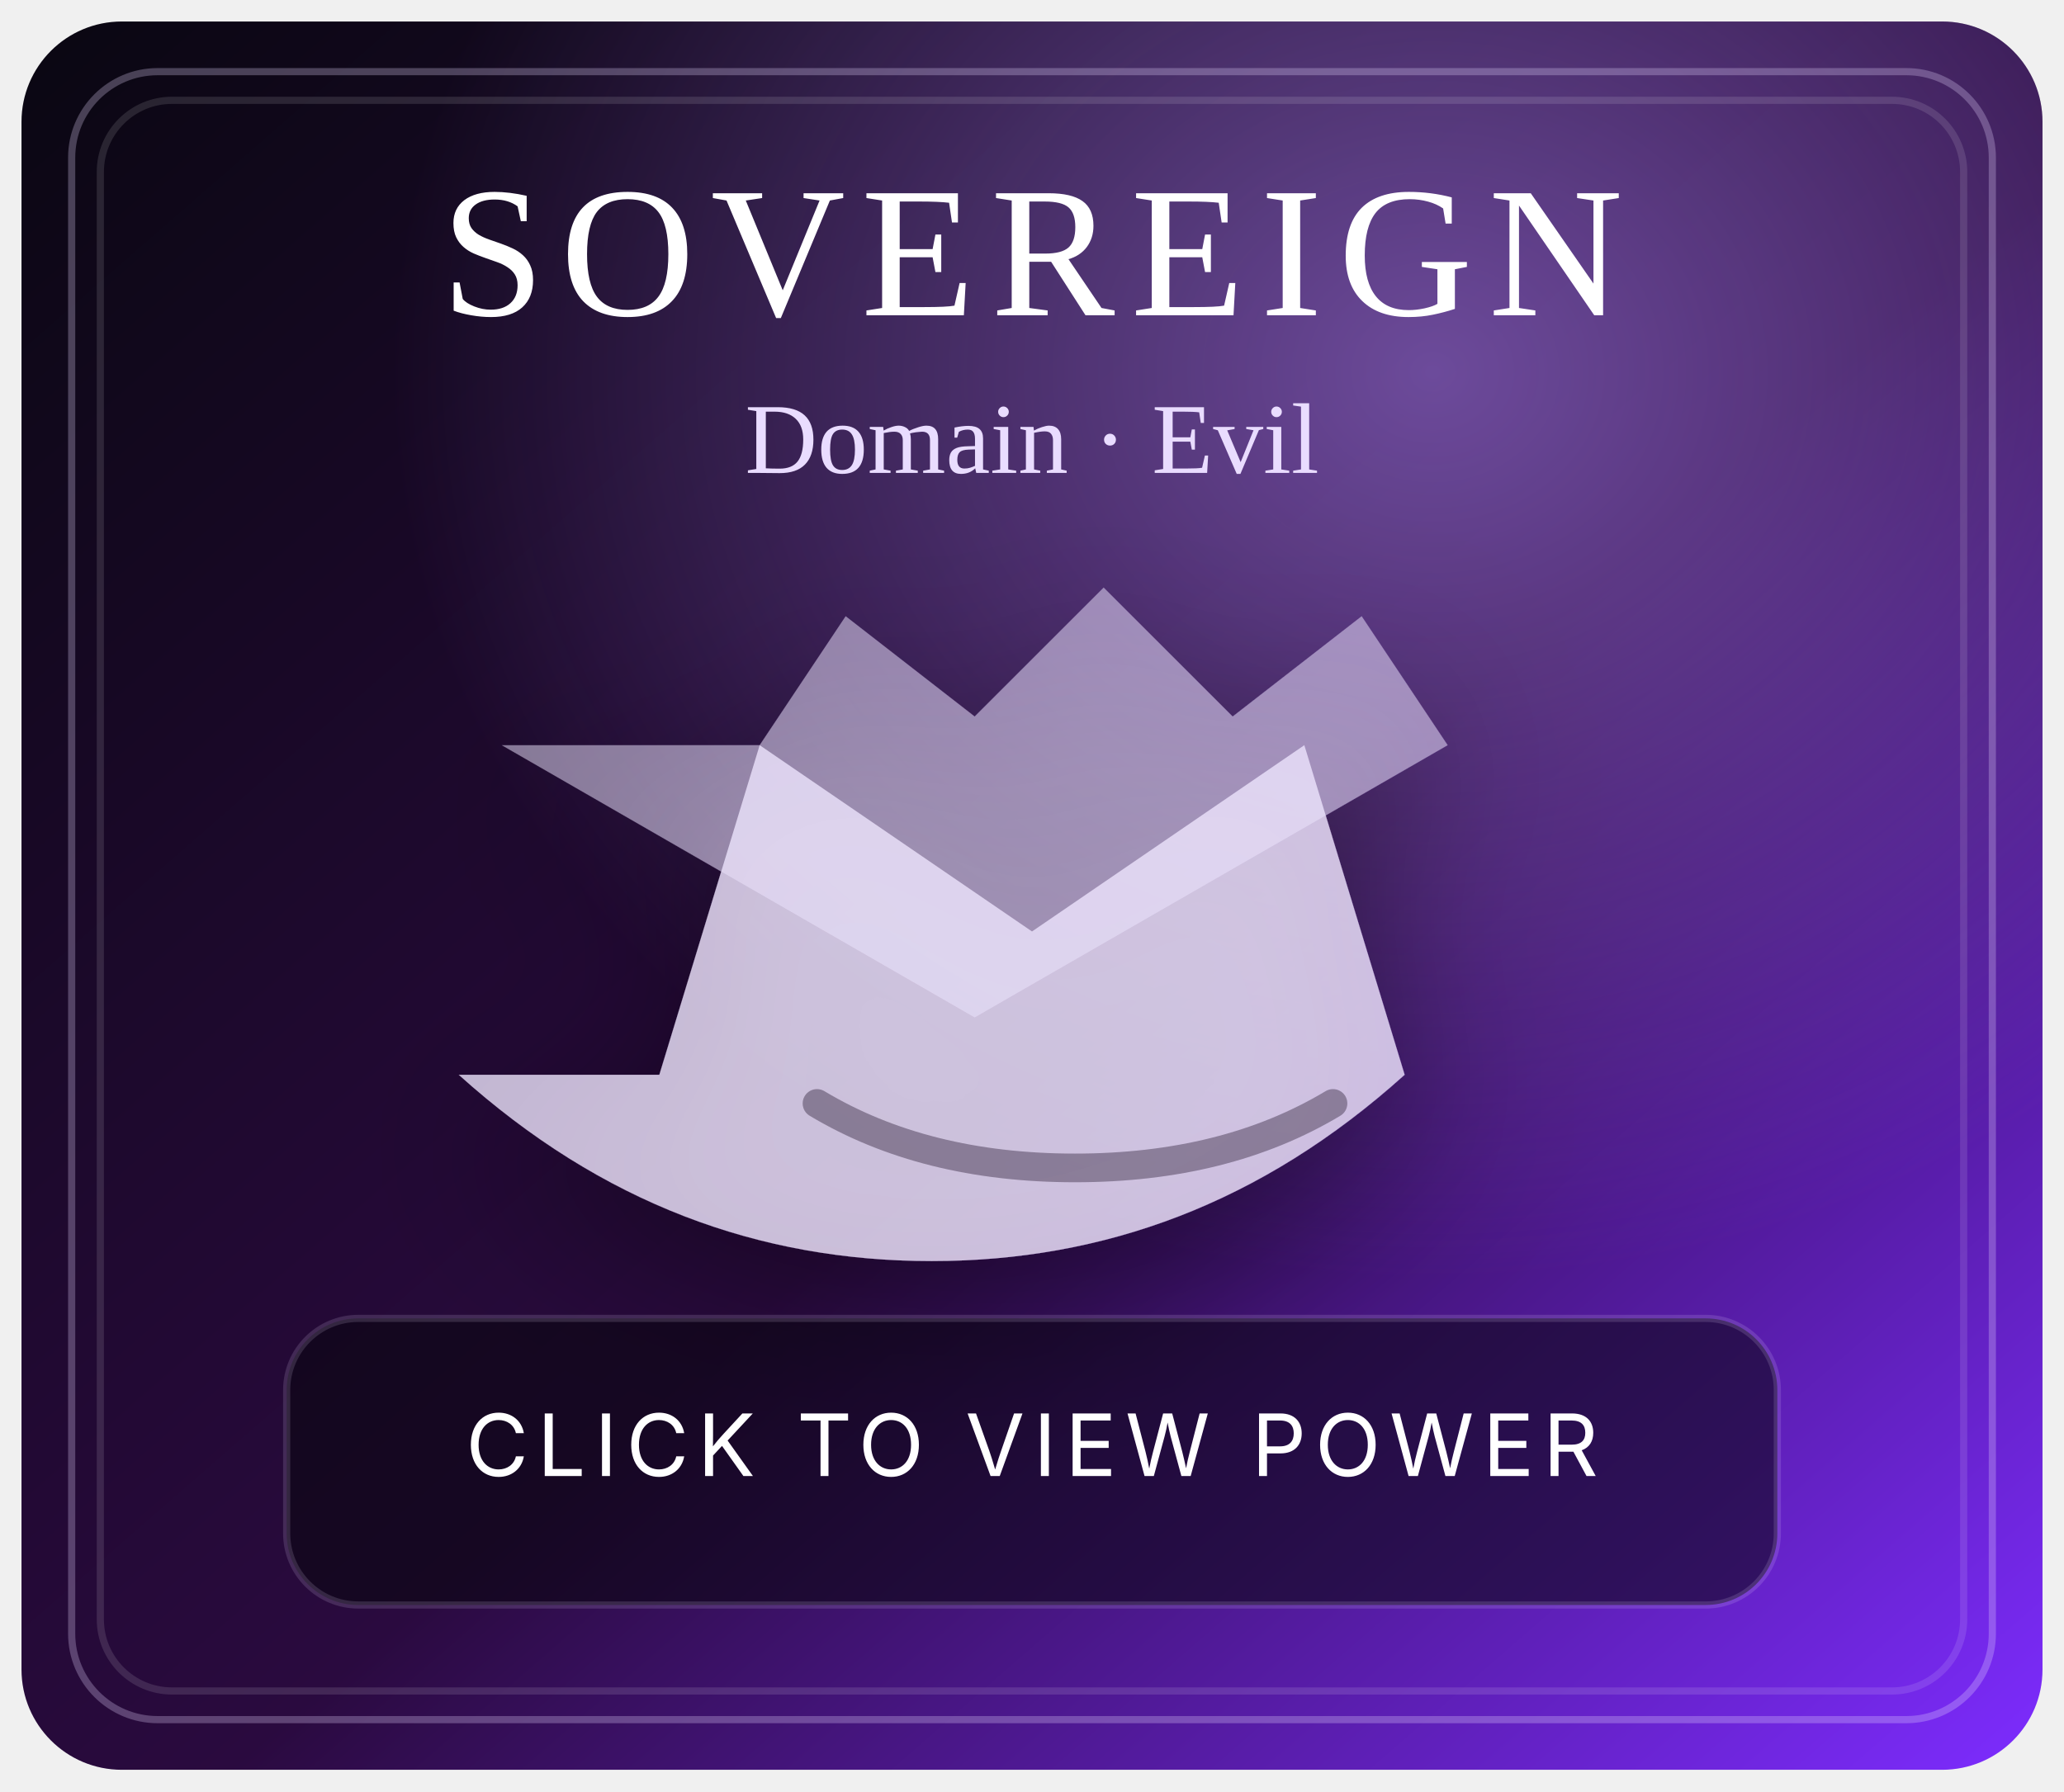
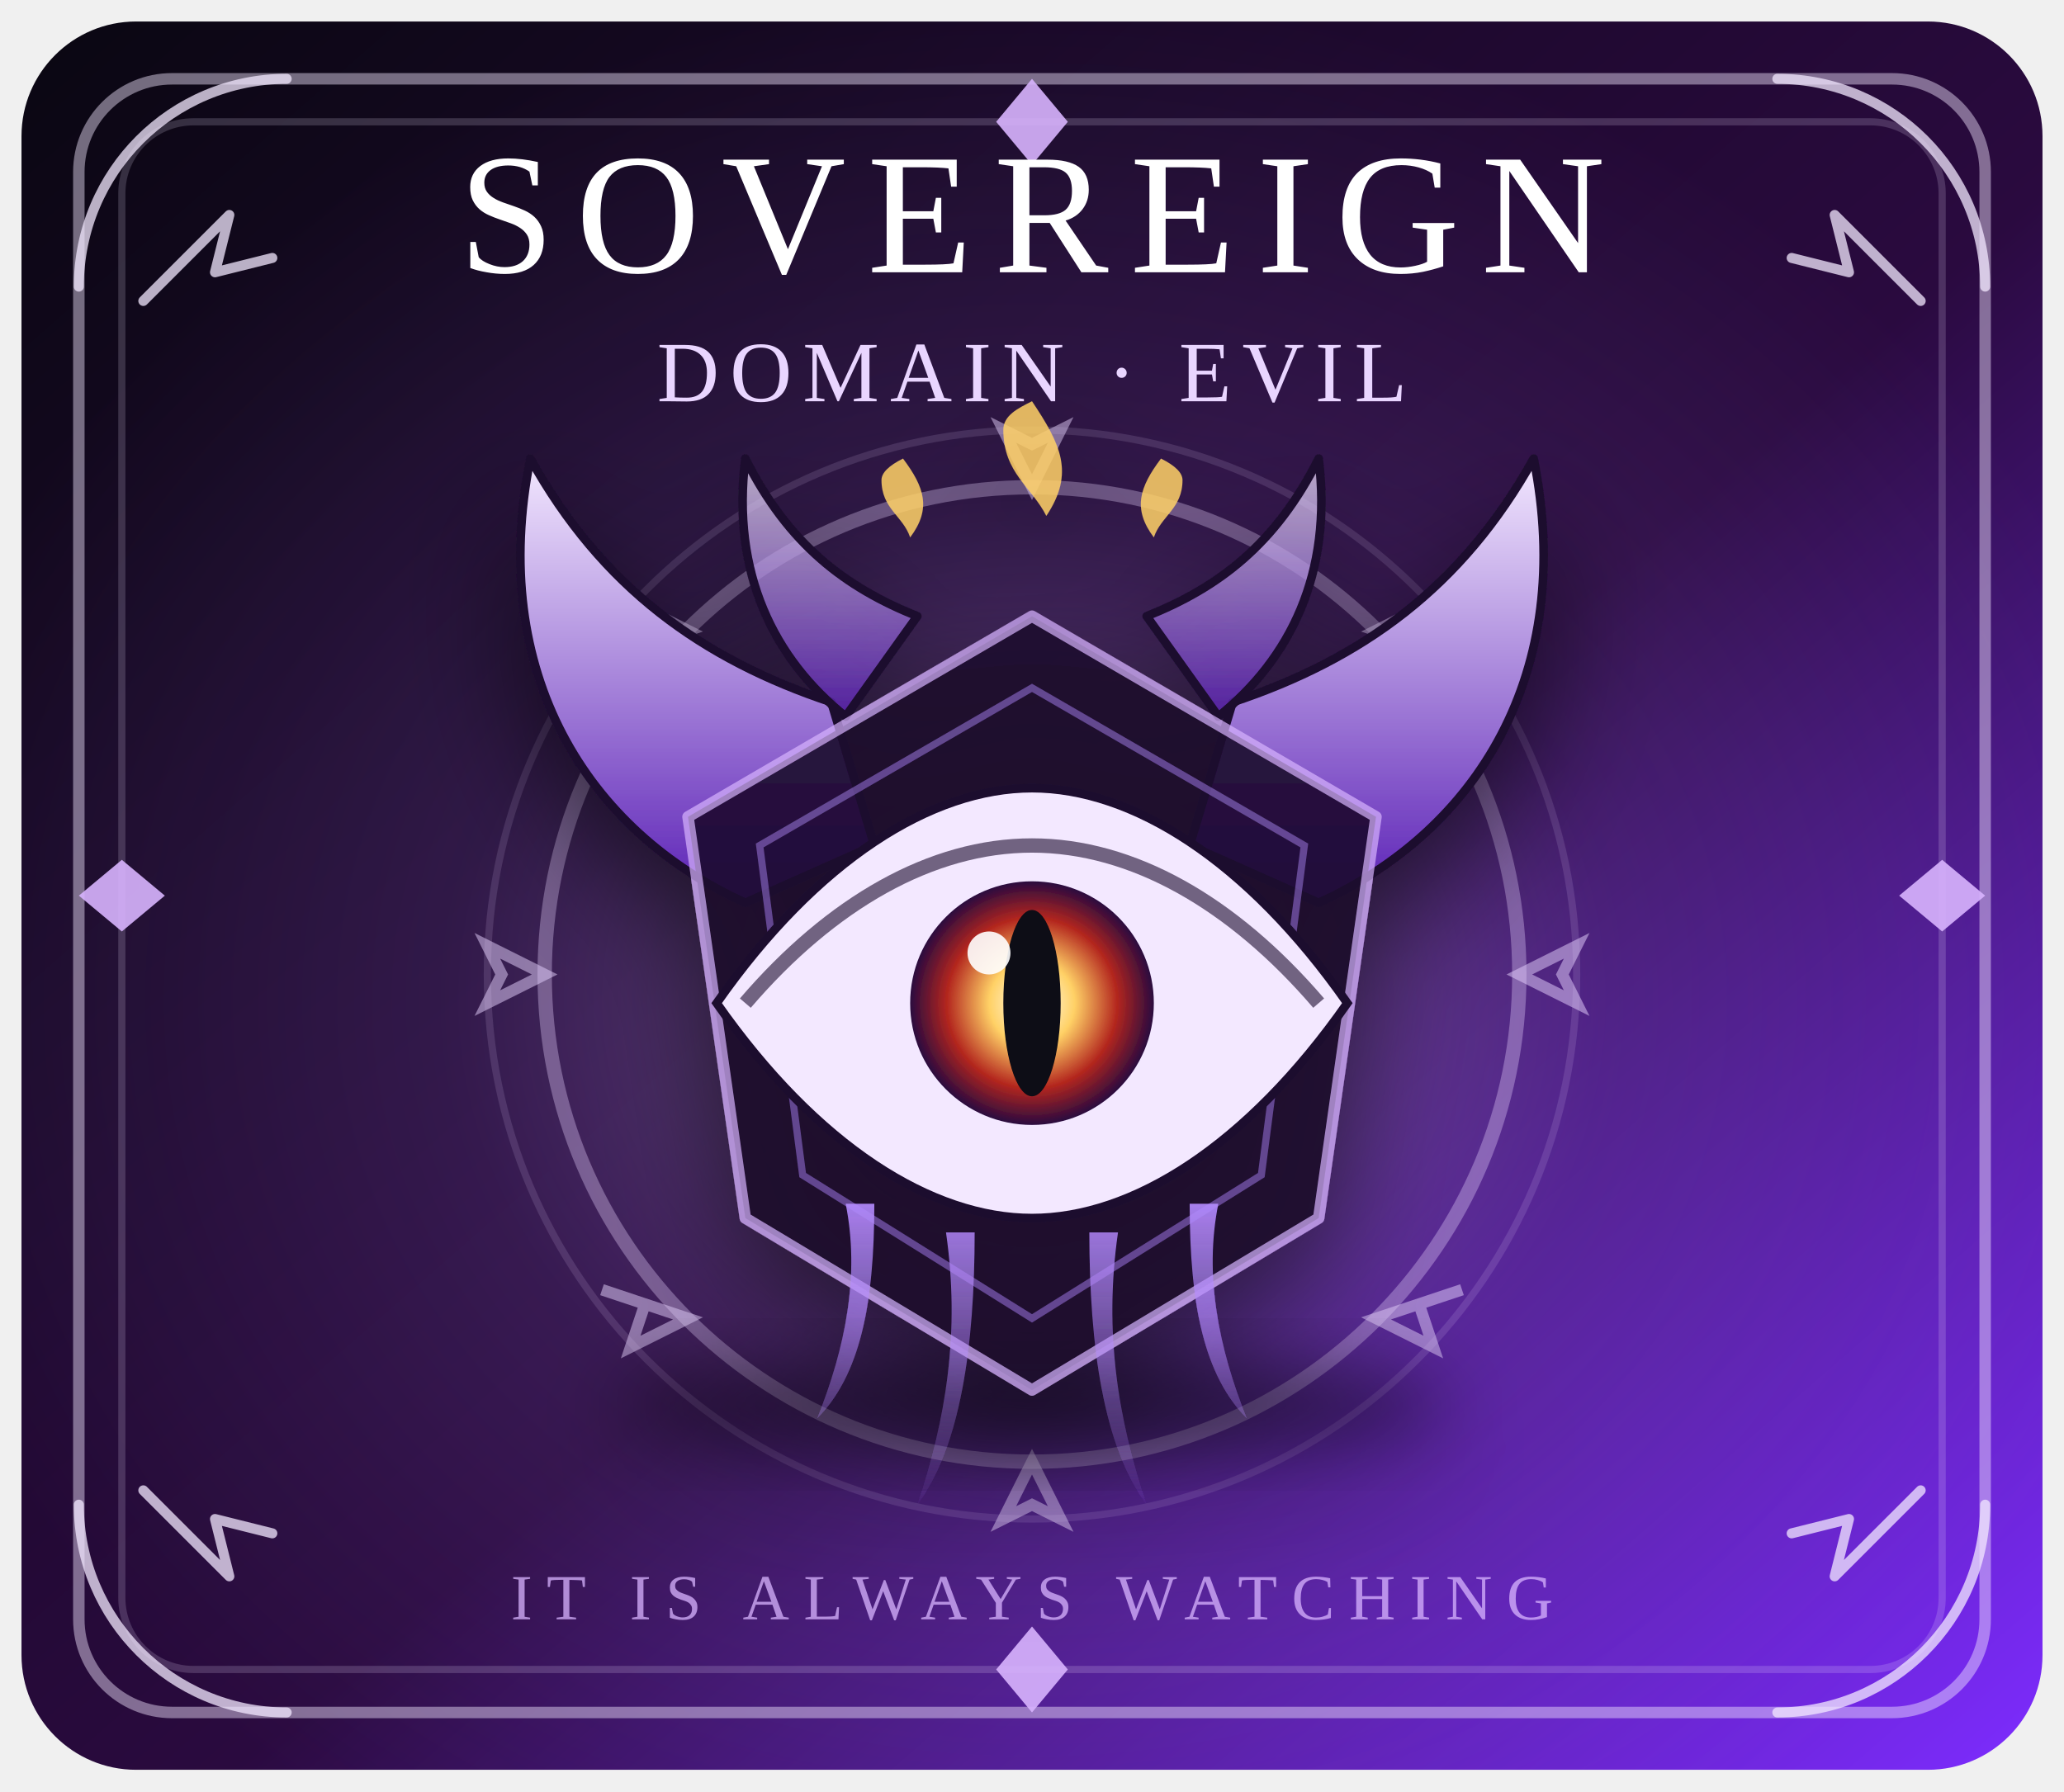
<svg xmlns="http://www.w3.org/2000/svg" width="288" height="250" viewBox="0 0 288 250" role="img" aria-label="Sovereign of Evil card">
  <defs>
    <linearGradient id="bg" x1="0" x2="1" y1="0" y2="1">
      <stop offset="0" stop-color="#0a0712" />
      <stop offset="0.55" stop-color="#2a0a3f" />
      <stop offset="1" stop-color="#7d2cff" />
    </linearGradient>
-     <radialGradient id="glow" cx="70%" cy="20%" r="80%">
-       <stop offset="0" stop-color="#b58cff" stop-opacity="0.5" />
-       <stop offset="0.65" stop-color="#b58cff" stop-opacity="0" />
+     <radialGradient id="glow" cx="50%" cy="56%" r="58%">
+       <stop offset="0" stop-color="#e9d5ff" stop-opacity="0.42" />
+       <stop offset="0.5" stop-color="#b58cff" stop-opacity="0.12" />
+       <stop offset="1" stop-color="#b58cff" stop-opacity="0" />
    </radialGradient>
+     <radialGradient id="iris" cx="50%" cy="50%" r="50%">
+       <stop offset="0" stop-color="#ffffff" />
+       <stop offset="0.35" stop-color="#ffd166" />
+       <stop offset="0.7" stop-color="#b3261e" />
+       <stop offset="1" stop-color="#2a0a3f" />
+     </radialGradient>
+     <linearGradient id="horn" x1="0" x2="0" y1="0" y2="1">
+       <stop offset="0" stop-color="#f3e8ff" />
+       <stop offset="1" stop-color="#5b21b6" />
+     </linearGradient>
+     <linearGradient id="drip" x1="0" x2="0" y1="0" y2="1">
+       <stop offset="0" stop-color="#b58cff" stop-opacity="0.9" />
+       <stop offset="1" stop-color="#b58cff" stop-opacity="0" />
+     </linearGradient>
    <filter id="shadow" x="-30%" y="-30%" width="160%" height="160%">
-       <feDropShadow dx="0" dy="7" stdDeviation="11" flood-color="#000" flood-opacity="0.5" />
+       <feDropShadow dx="0" dy="6" stdDeviation="8" flood-color="#000" flood-opacity="0.6" />
+     </filter>
+     <filter id="soft" x="-50%" y="-50%" width="200%" height="200%">
+       <feGaussianBlur stdDeviation="5" />
    </filter>
  </defs>
-   <rect x="3" y="3" width="282" height="244" rx="14" fill="url(#bg)" />
-   <rect x="3" y="3" width="282" height="244" rx="14" fill="url(#glow)" />
-   <rect x="10" y="10" width="268" height="230" rx="12" fill="none" stroke="#e6d8ff" stroke-opacity="0.28" />
-   <rect x="14" y="14" width="260" height="222" rx="10" fill="none" stroke="#ffffff" stroke-opacity="0.12" />
+   <rect x="3" y="3" width="282" height="244" rx="16" fill="url(#bg)" />
+   <rect x="3" y="3" width="282" height="244" rx="16" fill="url(#glow)" />
+   <g fill="none" stroke="#f3e8ff" stroke-linecap="round" stroke-linejoin="round">
+     <rect x="11" y="11" width="266" height="228" rx="13" stroke-opacity="0.45" stroke-width="1.6" />
+     <rect x="17" y="17" width="254" height="216" rx="10" stroke-opacity="0.18" />
+     <g stroke-opacity="0.75" stroke-width="1.4">
+       <path d="M11 40c0-16 13-29 29-29M277 40c0-16-13-29-29-29M11 210c0 16 13 29 29 29M277 210c0 16-13 29-29 29" />
+       <path d="M20 42l12-12-2 8 8-2M268 42l-12-12 2 8-8-2M20 208l12 12-2-8 8 2M268 208l-12 12 2-8-8 2" />
+     </g>
+     <path d="M144 11l5 6-5 6-5-6zM144 227l5 6-5 6-5-6zM11 125l6-5 6 5-6 5zM265 125l6-5 6 5-6 5z" fill="#d8b4fe" fill-opacity="0.9" stroke="none" />
+   </g>
+   <g fill="none" stroke="#e9d5ff" stroke-linecap="round">
+     <circle cx="144" cy="136" r="68" stroke-opacity="0.35" stroke-width="2" />
+     <circle cx="144" cy="136" r="76" stroke-opacity="0.14" />
+     <g stroke-opacity="0.5" stroke-width="1.6">
+       <path d="M144 68l-4-8 4 2 4-2zM144 204l-4 8 4-2 4 2zM76 136l-8-4 2 4-2 4zM212 136l8-4-2 4 2 4z" />
+       <path d="M96 88l-8-4 2 6-6 2zM192 88l8-4-2 6 6 2zM96 184l-8 4 2-6-6-2zM192 184l8 4-2-6 6-2z" />
+     </g>
+   </g>
  <g filter="url(#shadow)">
-     <path d="M92 150l14-46 38 26 38-26 14 46c-20 18-42 26-66 26s-46-8-66-26z" fill="#efe7ff" fill-opacity="0.78" />
-     <path d="M106 104l12-18 18 14 18-18 18 18 18-14 12 18-66 38-66-38z" fill="#efe7ff" fill-opacity="0.5" />
-     <path d="M114 154c10 6 22 9 36 9s26-3 36-9" fill="none" stroke="#15081f" stroke-opacity="0.35" stroke-width="4" stroke-linecap="round" />
+     <ellipse cx="144" cy="196" rx="58" ry="6" fill="#000" fill-opacity="0.5" filter="url(#soft)" />
+     <g fill="url(#horn)" stroke="#1c0a2e" stroke-width="1.2" stroke-linejoin="round">
+       <path d="M104 126c-22-10-36-32-30-62 10 18 24 28 42 34l6 20z" />
+       <path d="M184 126c22-10 36-32 30-62-10 18-24 28-42 34l-6 20z" />
+       <path d="M118 100c-10-8-16-20-14-36 6 12 14 18 24 22z" fill-opacity="0.7" />
+       <path d="M170 100c10-8 16-20 14-36-6 12-14 18-24 22z" fill-opacity="0.7" />
+     </g>
+     <path d="M144 86l48 28-8 56-40 24-40-24-8-56z" fill="#1c0a2e" fill-opacity="0.9" stroke="#d8b4fe" stroke-opacity="0.7" stroke-width="1.6" stroke-linejoin="round" />
+     <path d="M144 96l38 22-6 46-32 20-32-20-6-46z" fill="none" stroke="#b58cff" stroke-opacity="0.45" stroke-width="1" />
+     <path d="M100 140c14-20 30-30 44-30s30 10 44 30c-14 20-30 30-44 30s-30-10-44-30z" fill="#f3e8ff" stroke="#1c0a2e" stroke-width="1.2" />
+     <circle cx="144" cy="140" r="17" fill="url(#iris)" />
+     <ellipse cx="144" cy="140" rx="4" ry="13" fill="#0a0712" />
+     <circle cx="138" cy="133" r="3" fill="#ffffff" fill-opacity="0.9" />
+     <path d="M104 140c12-14 26-22 40-22s28 8 40 22" fill="none" stroke="#1c0a2e" stroke-opacity="0.6" stroke-width="2" />
+     <g fill="url(#drip)">
+       <path d="M118 168c2 10 0 20-4 30 6-6 8-16 8-30zM132 172c2 14 0 26-4 38 6-8 8-22 8-38zM156 172c-2 14 0 26 4 38-6-8-8-22-8-38zM170 168c-2 10 0 20 4 30-6-6-8-16-8-30z" />
+     </g>
+     <g fill="#ffd166" fill-opacity="0.85">
+       <path d="M144 56c4 6 6 10 2 16-2-4-6-6-6-12 0-2 2-3 4-4z" />
+       <path d="M126 64c3 4 4 7 1 11-1-3-4-4-4-8 0-1 1-2 3-3zM162 64c-3 4-4 7-1 11 1-3 4-4 4-8 0-1-1-2-3-3z" />
+     </g>
  </g>
-   <text x="144" y="44" text-anchor="middle" fill="#fff" font-family="Georgia, 'Times New Roman', serif" font-size="26" letter-spacing="2.2">SOVEREIGN</text>
-   <text x="144" y="66" text-anchor="middle" fill="#e9dcff" font-family="Georgia, 'Times New Roman', serif" font-size="14">Domain · Evil</text>
-   <g>
-     <rect x="40" y="184" width="208" height="40" rx="10" fill="#07050b" fill-opacity="0.55" stroke="#e9dcff" stroke-opacity="0.15" />
-     <text x="144" y="206" text-anchor="middle" fill="#ffffff" font-family="system-ui, -apple-system, Segoe UI, sans-serif" font-size="12" letter-spacing="1.2">CLICK TO VIEW POWER</text>
-   </g>
+   <text x="144" y="38" text-anchor="middle" fill="#ffffff" font-family="Georgia, 'Times New Roman', serif" font-size="24" letter-spacing="3">SOVEREIGN</text>
+   <text x="144" y="56" text-anchor="middle" fill="#e9d5ff" font-family="Georgia, 'Times New Roman', serif" font-size="12" letter-spacing="1.5">DOMAIN · EVIL</text>
+   <text x="144" y="226" text-anchor="middle" fill="#d8b4fe" fill-opacity="0.75" font-family="Georgia, 'Times New Roman', serif" font-size="9" letter-spacing="2">IT IS ALWAYS WATCHING</text>
</svg>
